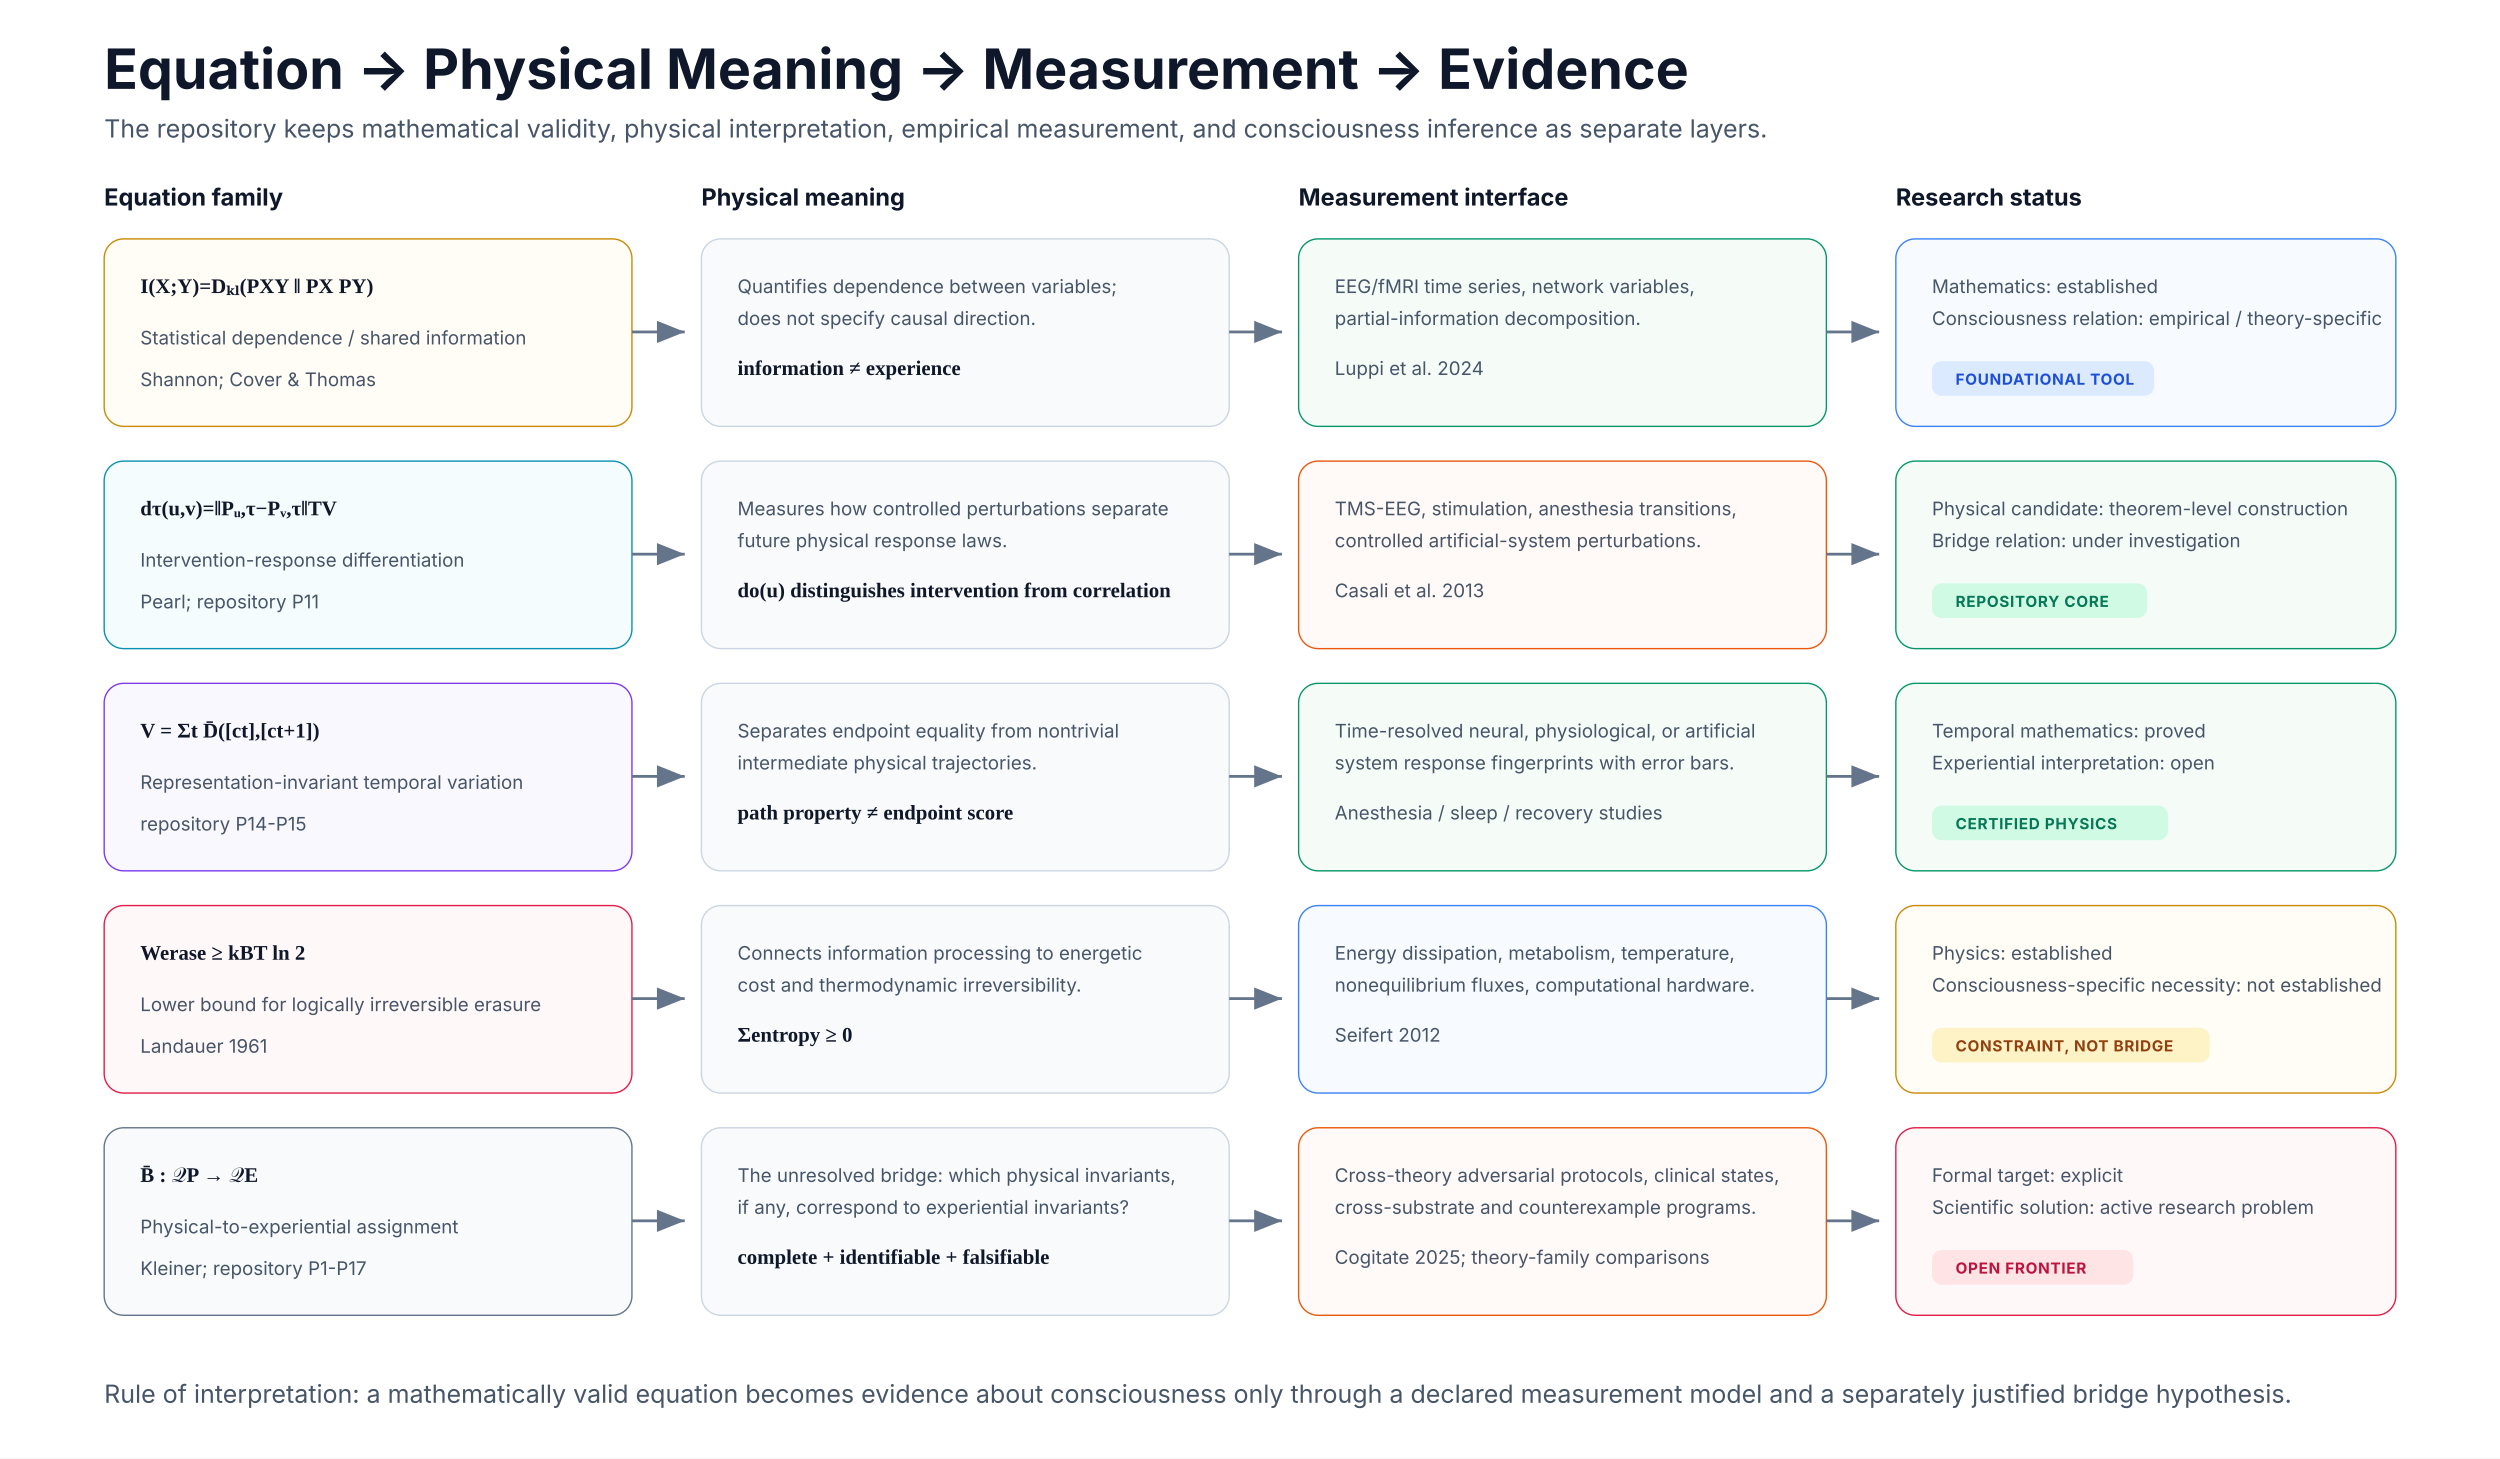
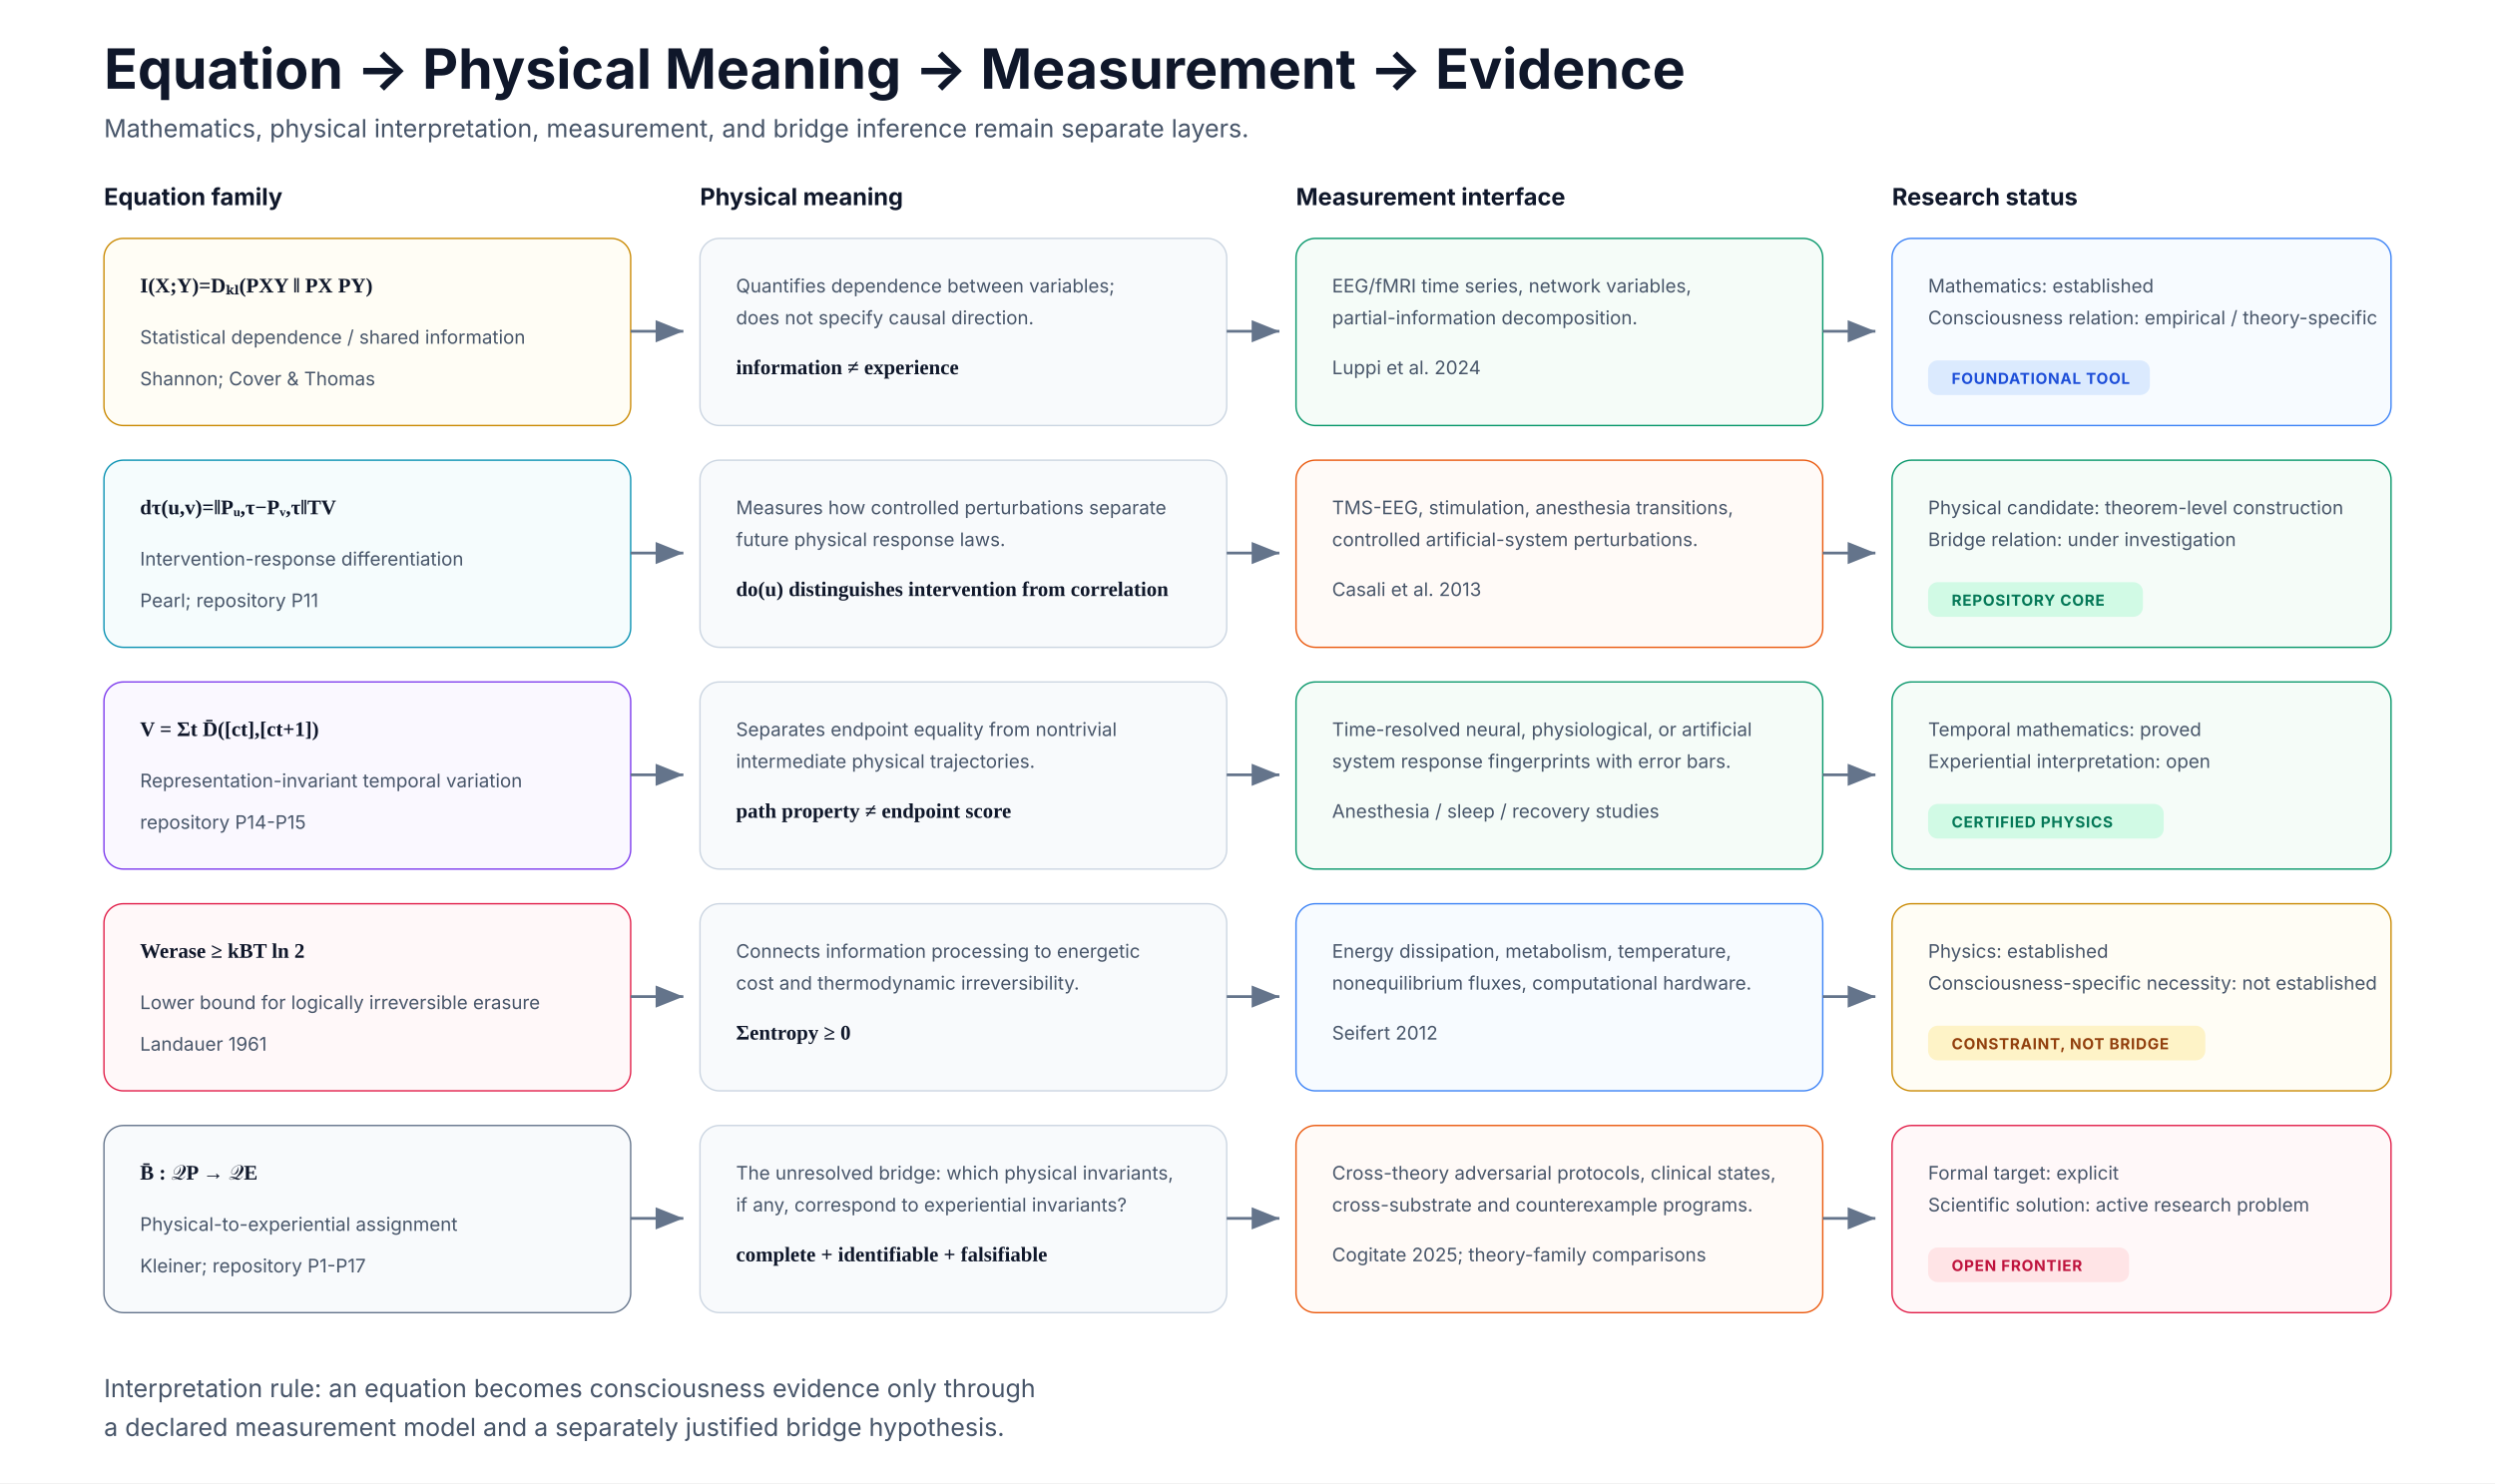
- <svg xmlns="http://www.w3.org/2000/svg" width="1800" height="1050" viewBox="0 0 1800 1050" role="img" aria-labelledby="title desc">
+ <svg xmlns="http://www.w3.org/2000/svg" width="1800" height="1070" viewBox="0 0 1800 1070" role="img" aria-labelledby="title desc">
  <defs>
    <marker id="arrow" markerWidth="12" markerHeight="12" refX="10" refY="4" orient="auto">
      <path d="M0 0 L0 8 L10 4 z" fill="#64748b" />
    </marker>
-     <style>
-       .title{font:700 40px Inter,Segoe UI,Arial,sans-serif;fill:#0f172a}
-       .subtitle{font:400 18px Inter,Segoe UI,Arial,sans-serif;fill:#475569}
-       .head{font:700 17px Inter,Segoe UI,Arial,sans-serif;fill:#0f172a}
-       .body{font:400 13.5px Inter,Segoe UI,Arial,sans-serif;fill:#475569}
-       .eq{font:600 15px Georgia,'Times New Roman',serif;fill:#0f172a}
-       .tag{font:700 11px Inter,Segoe UI,Arial,sans-serif;letter-spacing:.5px}
-       .arrow{stroke:#64748b;stroke-width:2;fill:none;marker-end:url(#arrow)}
-     </style>
+     <style>.title{font:700 40px Inter,Segoe UI,Arial,sans-serif;fill:#0f172a}.subtitle{font:400 18px Inter,Segoe UI,Arial,sans-serif;fill:#475569}.head{font:700 17px Inter,Segoe UI,Arial,sans-serif;fill:#0f172a}.body{font:400 13.5px Inter,Segoe UI,Arial,sans-serif;fill:#475569}.eq{font:600 15px Georgia,'Times New Roman',serif;fill:#0f172a}.tag{font:700 11px Inter,Segoe UI,Arial,sans-serif;letter-spacing:.5px}.arrow{stroke:#64748b;stroke-width:2;fill:none;marker-end:url(#arrow)}</style>
  </defs>
-   <rect width="1800" height="1050" fill="#ffffff" />
+   <rect width="1800" height="1070" fill="#ffffff" />
  <text x="75" y="64" class="title">Equation → Physical Meaning → Measurement → Evidence</text>
-   <text x="75" y="99" class="subtitle">The repository keeps mathematical validity, physical interpretation, empirical measurement, and consciousness inference as separate layers.</text>
+   <text x="75" y="99" class="subtitle">Mathematics, physical interpretation, measurement, and bridge inference remain separate layers.</text>
  <text x="75" y="148" class="head">Equation family</text>
  <text x="505" y="148" class="head">Physical meaning</text>
  <text x="935" y="148" class="head">Measurement interface</text>
  <text x="1365" y="148" class="head">Research status</text>
  <rect x="75" y="172" width="380" height="135" rx="14" fill="#fffdf5" stroke="#ca8a04" />
  <text x="101" y="211" class="eq">I(X;Y)=Dₖₗ(PXY ‖ PX PY)</text>
  <text x="101" y="248" class="body">Statistical dependence / shared information</text>
  <text x="101" y="278" class="body">Shannon; Cover &amp; Thomas</text>
  <rect x="505" y="172" width="380" height="135" rx="14" fill="#f8fafc" stroke="#cbd5e1" />
  <text x="531" y="211" class="body">Quantifies dependence between variables;</text>
  <text x="531" y="234" class="body">does not specify causal direction.</text>
  <text x="531" y="270" class="eq">information ≠ experience</text>
  <rect x="935" y="172" width="380" height="135" rx="14" fill="#f5fcf8" stroke="#059669" />
  <text x="961" y="211" class="body">EEG/fMRI time series, network variables,</text>
  <text x="961" y="234" class="body">partial-information decomposition.</text>
  <text x="961" y="270" class="body">Luppi et al. 2024</text>
  <rect x="1365" y="172" width="360" height="135" rx="14" fill="#f7fbff" stroke="#3b82f6" />
  <text x="1391" y="211" class="body">Mathematics: established</text>
  <text x="1391" y="234" class="body">Consciousness relation: empirical / theory-specific</text>
  <rect x="1391" y="260" width="160" height="25" rx="7" fill="#dbeafe" />
  <text x="1408" y="277" class="tag" fill="#1d4ed8">FOUNDATIONAL TOOL</text>
  <rect x="75" y="332" width="380" height="135" rx="14" fill="#f5fcfd" stroke="#0891b2" />
  <text x="101" y="371" class="eq">dτ(u,v)=‖Pᵤ,τ−Pᵥ,τ‖TV</text>
  <text x="101" y="408" class="body">Intervention-response differentiation</text>
  <text x="101" y="438" class="body">Pearl; repository P11</text>
  <rect x="505" y="332" width="380" height="135" rx="14" fill="#f8fafc" stroke="#cbd5e1" />
  <text x="531" y="371" class="body">Measures how controlled perturbations separate</text>
  <text x="531" y="394" class="body">future physical response laws.</text>
  <text x="531" y="430" class="eq">do(u) distinguishes intervention from correlation</text>
  <rect x="935" y="332" width="380" height="135" rx="14" fill="#fffaf7" stroke="#ea580c" />
  <text x="961" y="371" class="body">TMS-EEG, stimulation, anesthesia transitions,</text>
  <text x="961" y="394" class="body">controlled artificial-system perturbations.</text>
  <text x="961" y="430" class="body">Casali et al. 2013</text>
  <rect x="1365" y="332" width="360" height="135" rx="14" fill="#f5fcf8" stroke="#059669" />
  <text x="1391" y="371" class="body">Physical candidate: theorem-level construction</text>
  <text x="1391" y="394" class="body">Bridge relation: under investigation</text>
  <rect x="1391" y="420" width="155" height="25" rx="7" fill="#d1fae5" />
  <text x="1408" y="437" class="tag" fill="#047857">REPOSITORY CORE</text>
  <rect x="75" y="492" width="380" height="135" rx="14" fill="#faf8ff" stroke="#7c3aed" />
  <text x="101" y="531" class="eq">V = Σt D̄([ct],[ct+1])</text>
  <text x="101" y="568" class="body">Representation-invariant temporal variation</text>
  <text x="101" y="598" class="body">repository P14-P15</text>
  <rect x="505" y="492" width="380" height="135" rx="14" fill="#f8fafc" stroke="#cbd5e1" />
  <text x="531" y="531" class="body">Separates endpoint equality from nontrivial</text>
  <text x="531" y="554" class="body">intermediate physical trajectories.</text>
  <text x="531" y="590" class="eq">path property ≠ endpoint score</text>
  <rect x="935" y="492" width="380" height="135" rx="14" fill="#f5fcf8" stroke="#059669" />
  <text x="961" y="531" class="body">Time-resolved neural, physiological, or artificial</text>
  <text x="961" y="554" class="body">system response fingerprints with error bars.</text>
  <text x="961" y="590" class="body">Anesthesia / sleep / recovery studies</text>
  <rect x="1365" y="492" width="360" height="135" rx="14" fill="#f5fcf8" stroke="#059669" />
  <text x="1391" y="531" class="body">Temporal mathematics: proved</text>
  <text x="1391" y="554" class="body">Experiential interpretation: open</text>
  <rect x="1391" y="580" width="170" height="25" rx="7" fill="#d1fae5" />
  <text x="1408" y="597" class="tag" fill="#047857">CERTIFIED PHYSICS</text>
  <rect x="75" y="652" width="380" height="135" rx="14" fill="#fff8f9" stroke="#e11d48" />
  <text x="101" y="691" class="eq">Werase ≥ kBT ln 2</text>
  <text x="101" y="728" class="body">Lower bound for logically irreversible erasure</text>
  <text x="101" y="758" class="body">Landauer 1961</text>
  <rect x="505" y="652" width="380" height="135" rx="14" fill="#f8fafc" stroke="#cbd5e1" />
  <text x="531" y="691" class="body">Connects information processing to energetic</text>
  <text x="531" y="714" class="body">cost and thermodynamic irreversibility.</text>
  <text x="531" y="750" class="eq">Σentropy ≥ 0</text>
  <rect x="935" y="652" width="380" height="135" rx="14" fill="#f7fbff" stroke="#3b82f6" />
  <text x="961" y="691" class="body">Energy dissipation, metabolism, temperature,</text>
  <text x="961" y="714" class="body">nonequilibrium fluxes, computational hardware.</text>
  <text x="961" y="750" class="body">Seifert 2012</text>
  <rect x="1365" y="652" width="360" height="135" rx="14" fill="#fffdf5" stroke="#ca8a04" />
  <text x="1391" y="691" class="body">Physics: established</text>
  <text x="1391" y="714" class="body">Consciousness-specific necessity: not established</text>
  <rect x="1391" y="740" width="200" height="25" rx="7" fill="#fef3c7" />
  <text x="1408" y="757" class="tag" fill="#92400e">CONSTRAINT, NOT BRIDGE</text>
  <rect x="75" y="812" width="380" height="135" rx="14" fill="#f8fafc" stroke="#64748b" />
  <text x="101" y="851" class="eq">B̄ : 𝒬P → 𝒬E</text>
  <text x="101" y="888" class="body">Physical-to-experiential assignment</text>
  <text x="101" y="918" class="body">Kleiner; repository P1-P17</text>
  <rect x="505" y="812" width="380" height="135" rx="14" fill="#f8fafc" stroke="#cbd5e1" />
  <text x="531" y="851" class="body">The unresolved bridge: which physical invariants,</text>
  <text x="531" y="874" class="body">if any, correspond to experiential invariants?</text>
  <text x="531" y="910" class="eq">complete + identifiable + falsifiable</text>
  <rect x="935" y="812" width="380" height="135" rx="14" fill="#fffaf7" stroke="#ea580c" />
  <text x="961" y="851" class="body">Cross-theory adversarial protocols, clinical states,</text>
  <text x="961" y="874" class="body">cross-substrate and counterexample programs.</text>
  <text x="961" y="910" class="body">Cogitate 2025; theory-family comparisons</text>
  <rect x="1365" y="812" width="360" height="135" rx="14" fill="#fff8f9" stroke="#e11d48" />
  <text x="1391" y="851" class="body">Formal target: explicit</text>
  <text x="1391" y="874" class="body">Scientific solution: active research problem</text>
  <rect x="1391" y="900" width="145" height="25" rx="7" fill="#ffe4e6" />
  <text x="1408" y="917" class="tag" fill="#be123c">OPEN FRONTIER</text>
  <path class="arrow" d="M455 239 H493" />
  <path class="arrow" d="M885 239 H923" />
  <path class="arrow" d="M1315 239 H1353" />
  <path class="arrow" d="M455 399 H493" />
  <path class="arrow" d="M885 399 H923" />
  <path class="arrow" d="M1315 399 H1353" />
  <path class="arrow" d="M455 559 H493" />
  <path class="arrow" d="M885 559 H923" />
  <path class="arrow" d="M1315 559 H1353" />
  <path class="arrow" d="M455 719 H493" />
  <path class="arrow" d="M885 719 H923" />
  <path class="arrow" d="M1315 719 H1353" />
  <path class="arrow" d="M455 879 H493" />
  <path class="arrow" d="M885 879 H923" />
  <path class="arrow" d="M1315 879 H1353" />
-   <text x="75" y="1010" class="subtitle">Rule of interpretation: a mathematically valid equation becomes evidence about consciousness only through a declared measurement model and a separately justified bridge hypothesis.</text>
+   <text x="75" y="1008" class="subtitle">Interpretation rule: an equation becomes consciousness evidence only through</text>
+   <text x="75" y="1036" class="subtitle">a declared measurement model and a separately justified bridge hypothesis.</text>
</svg>
